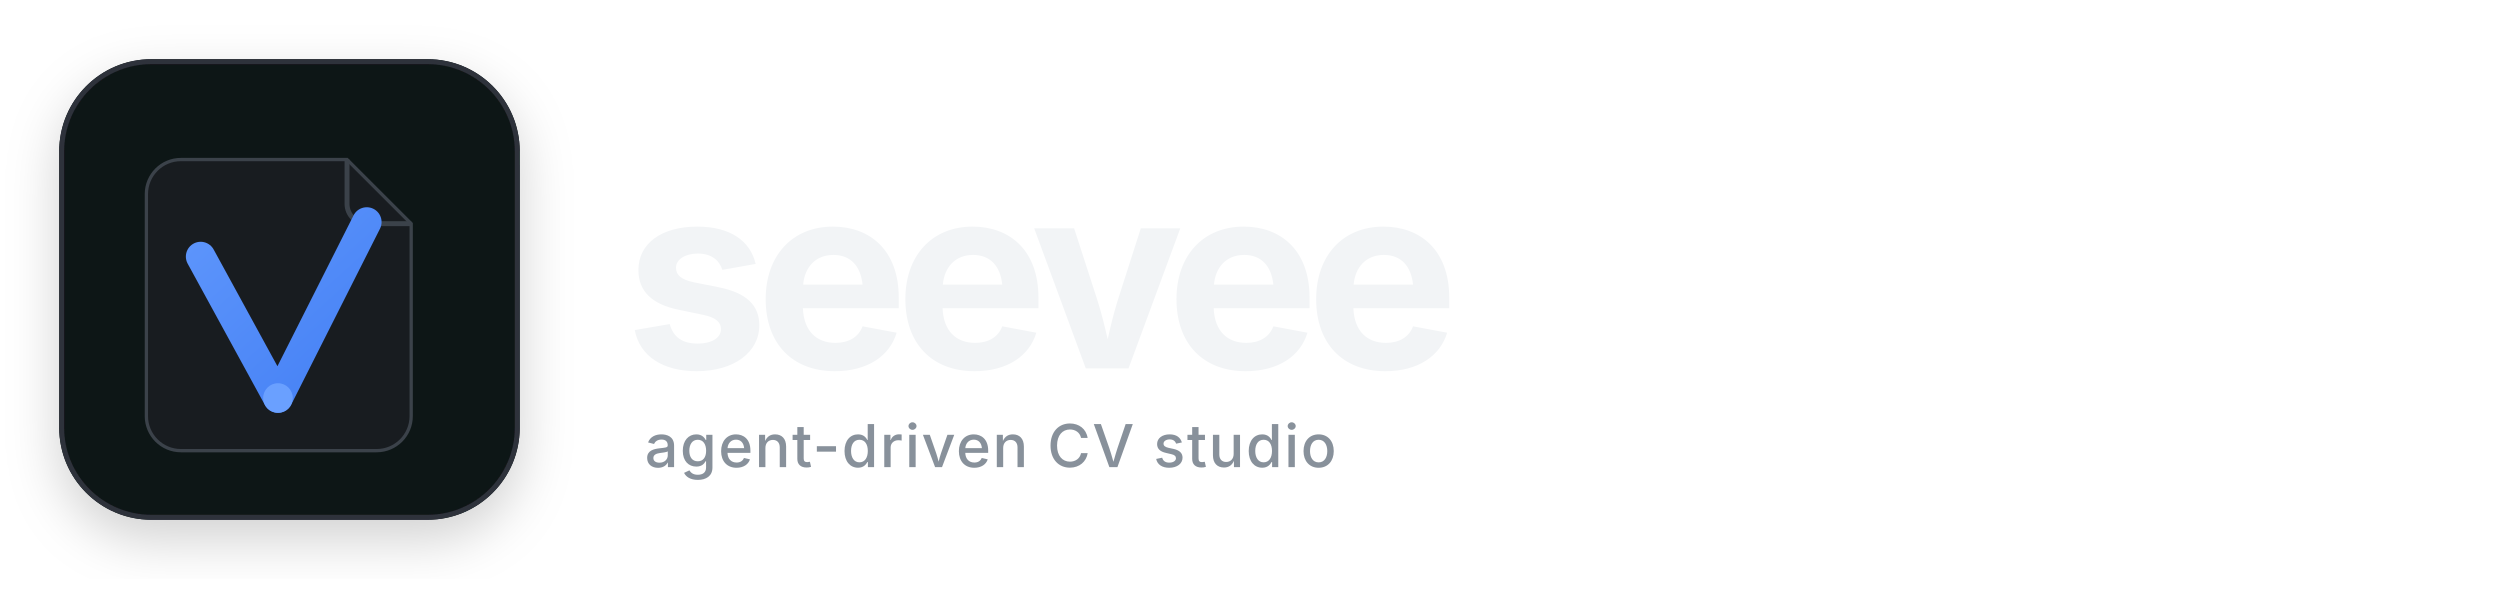
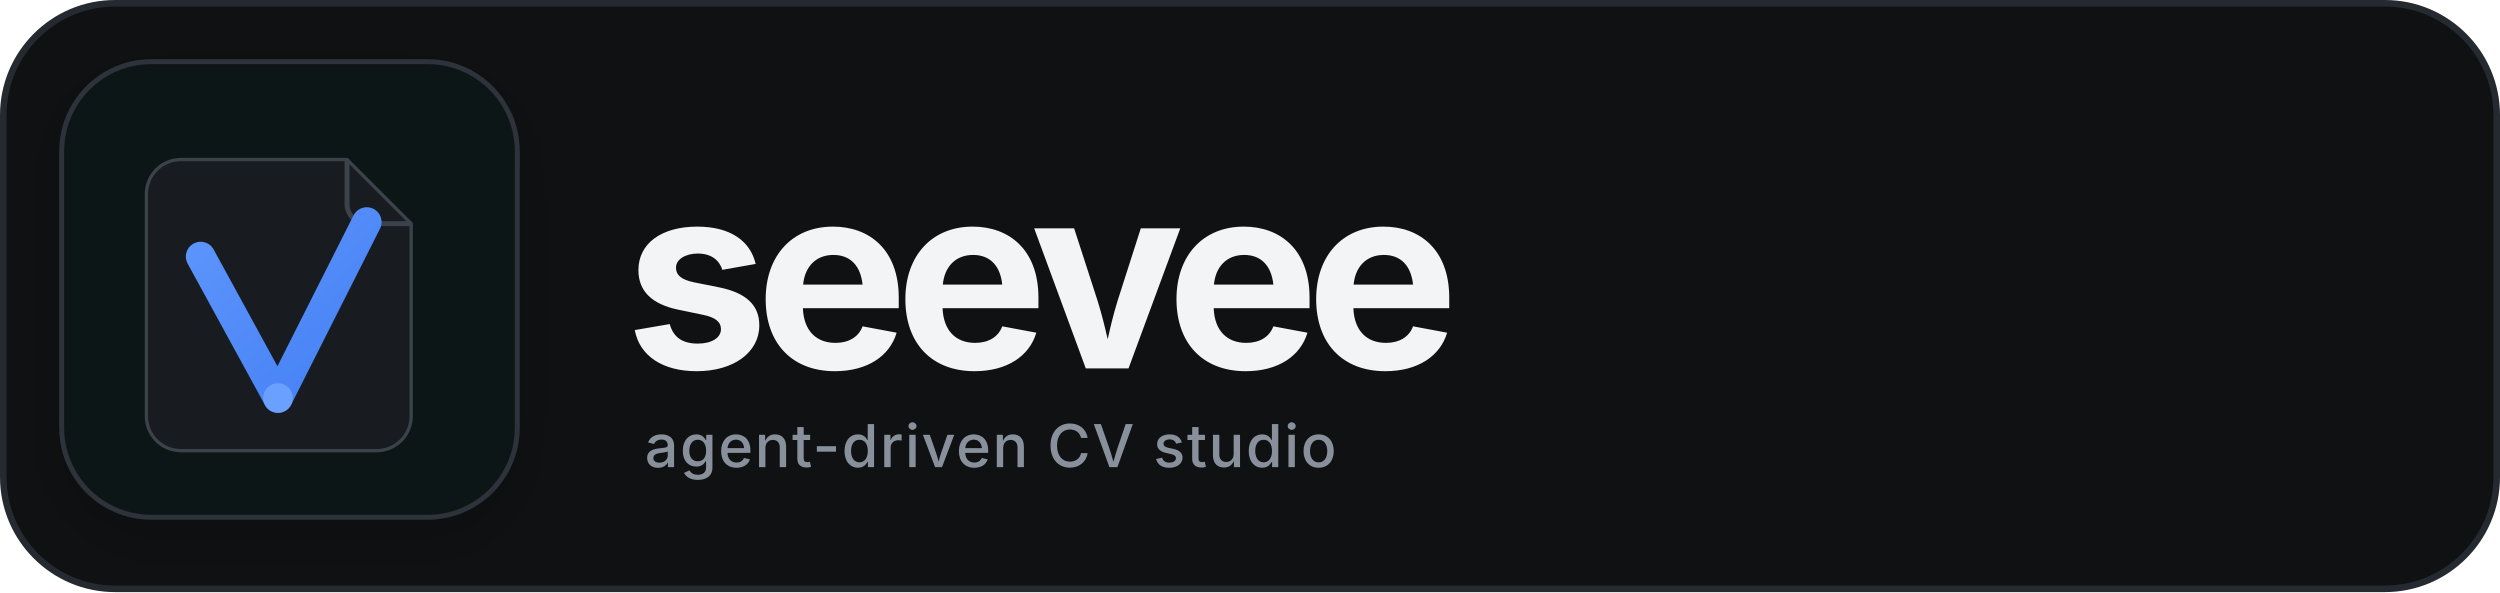
<svg xmlns="http://www.w3.org/2000/svg" width="760" height="180" viewBox="0 0 760 180" fill="none" role="img" aria-labelledby="title desc">
  <defs>
    <linearGradient id="accent" x1="36" y1="38" x2="130" y2="142" gradientUnits="userSpaceOnUse">
      <stop stop-color="#6AA0FF" />
      <stop offset="1" stop-color="#3B78F2" />
    </linearGradient>
    <filter id="shadow" x="0" y="0" width="176" height="176" filterUnits="userSpaceOnUse" color-interpolation-filters="sRGB">
      <feDropShadow dx="0" dy="6" stdDeviation="8" flood-color="#000000" flood-opacity=".18" />
    </filter>
  </defs>
+   <rect x="1" y="1" width="758" height="178" rx="34" fill="#0F1113" stroke="#242A30" stroke-width="2" />
  <g filter="url(#shadow)">
    <rect x="18" y="18" width="140" height="140" rx="28" fill="#111418" />
    <rect x="18.75" y="18.75" width="138.5" height="138.5" rx="27.25" stroke="#2D333A" stroke-width="1.5" />
  </g>
  <path d="M55 48.5H105.5L125 68V126.5C125 132.299 120.299 137 114.5 137H55C49.201 137 44.5 132.299 44.5 126.5V59C44.5 53.201 49.201 48.5 55 48.5Z" fill="#181C20" stroke="#3B424A" />
  <path d="M105.5 48.5V62C105.5 65.314 108.186 68 111.5 68H125" stroke="#3B424A" stroke-width="1.5" />
  <path d="M61 78L84.5 121L111.5 67.5" stroke="url(#accent)" stroke-width="9" stroke-linecap="round" stroke-linejoin="round" />
  <circle cx="84.5" cy="121" r="4.5" fill="#6AA0FF" />
  <text x="190" y="112" fill="#F2F4F6" font-family="Inter, ui-sans-serif, system-ui, -apple-system, BlinkMacSystemFont, 'Segoe UI', sans-serif" font-size="78" font-weight="700" letter-spacing="-4">seevee</text>
  <text x="196" y="142" fill="#88919B" font-family="Inter, ui-sans-serif, system-ui, -apple-system, BlinkMacSystemFont, 'Segoe UI', sans-serif" font-size="18" font-weight="500" letter-spacing=".5">agent-driven CV studio</text>
</svg>
